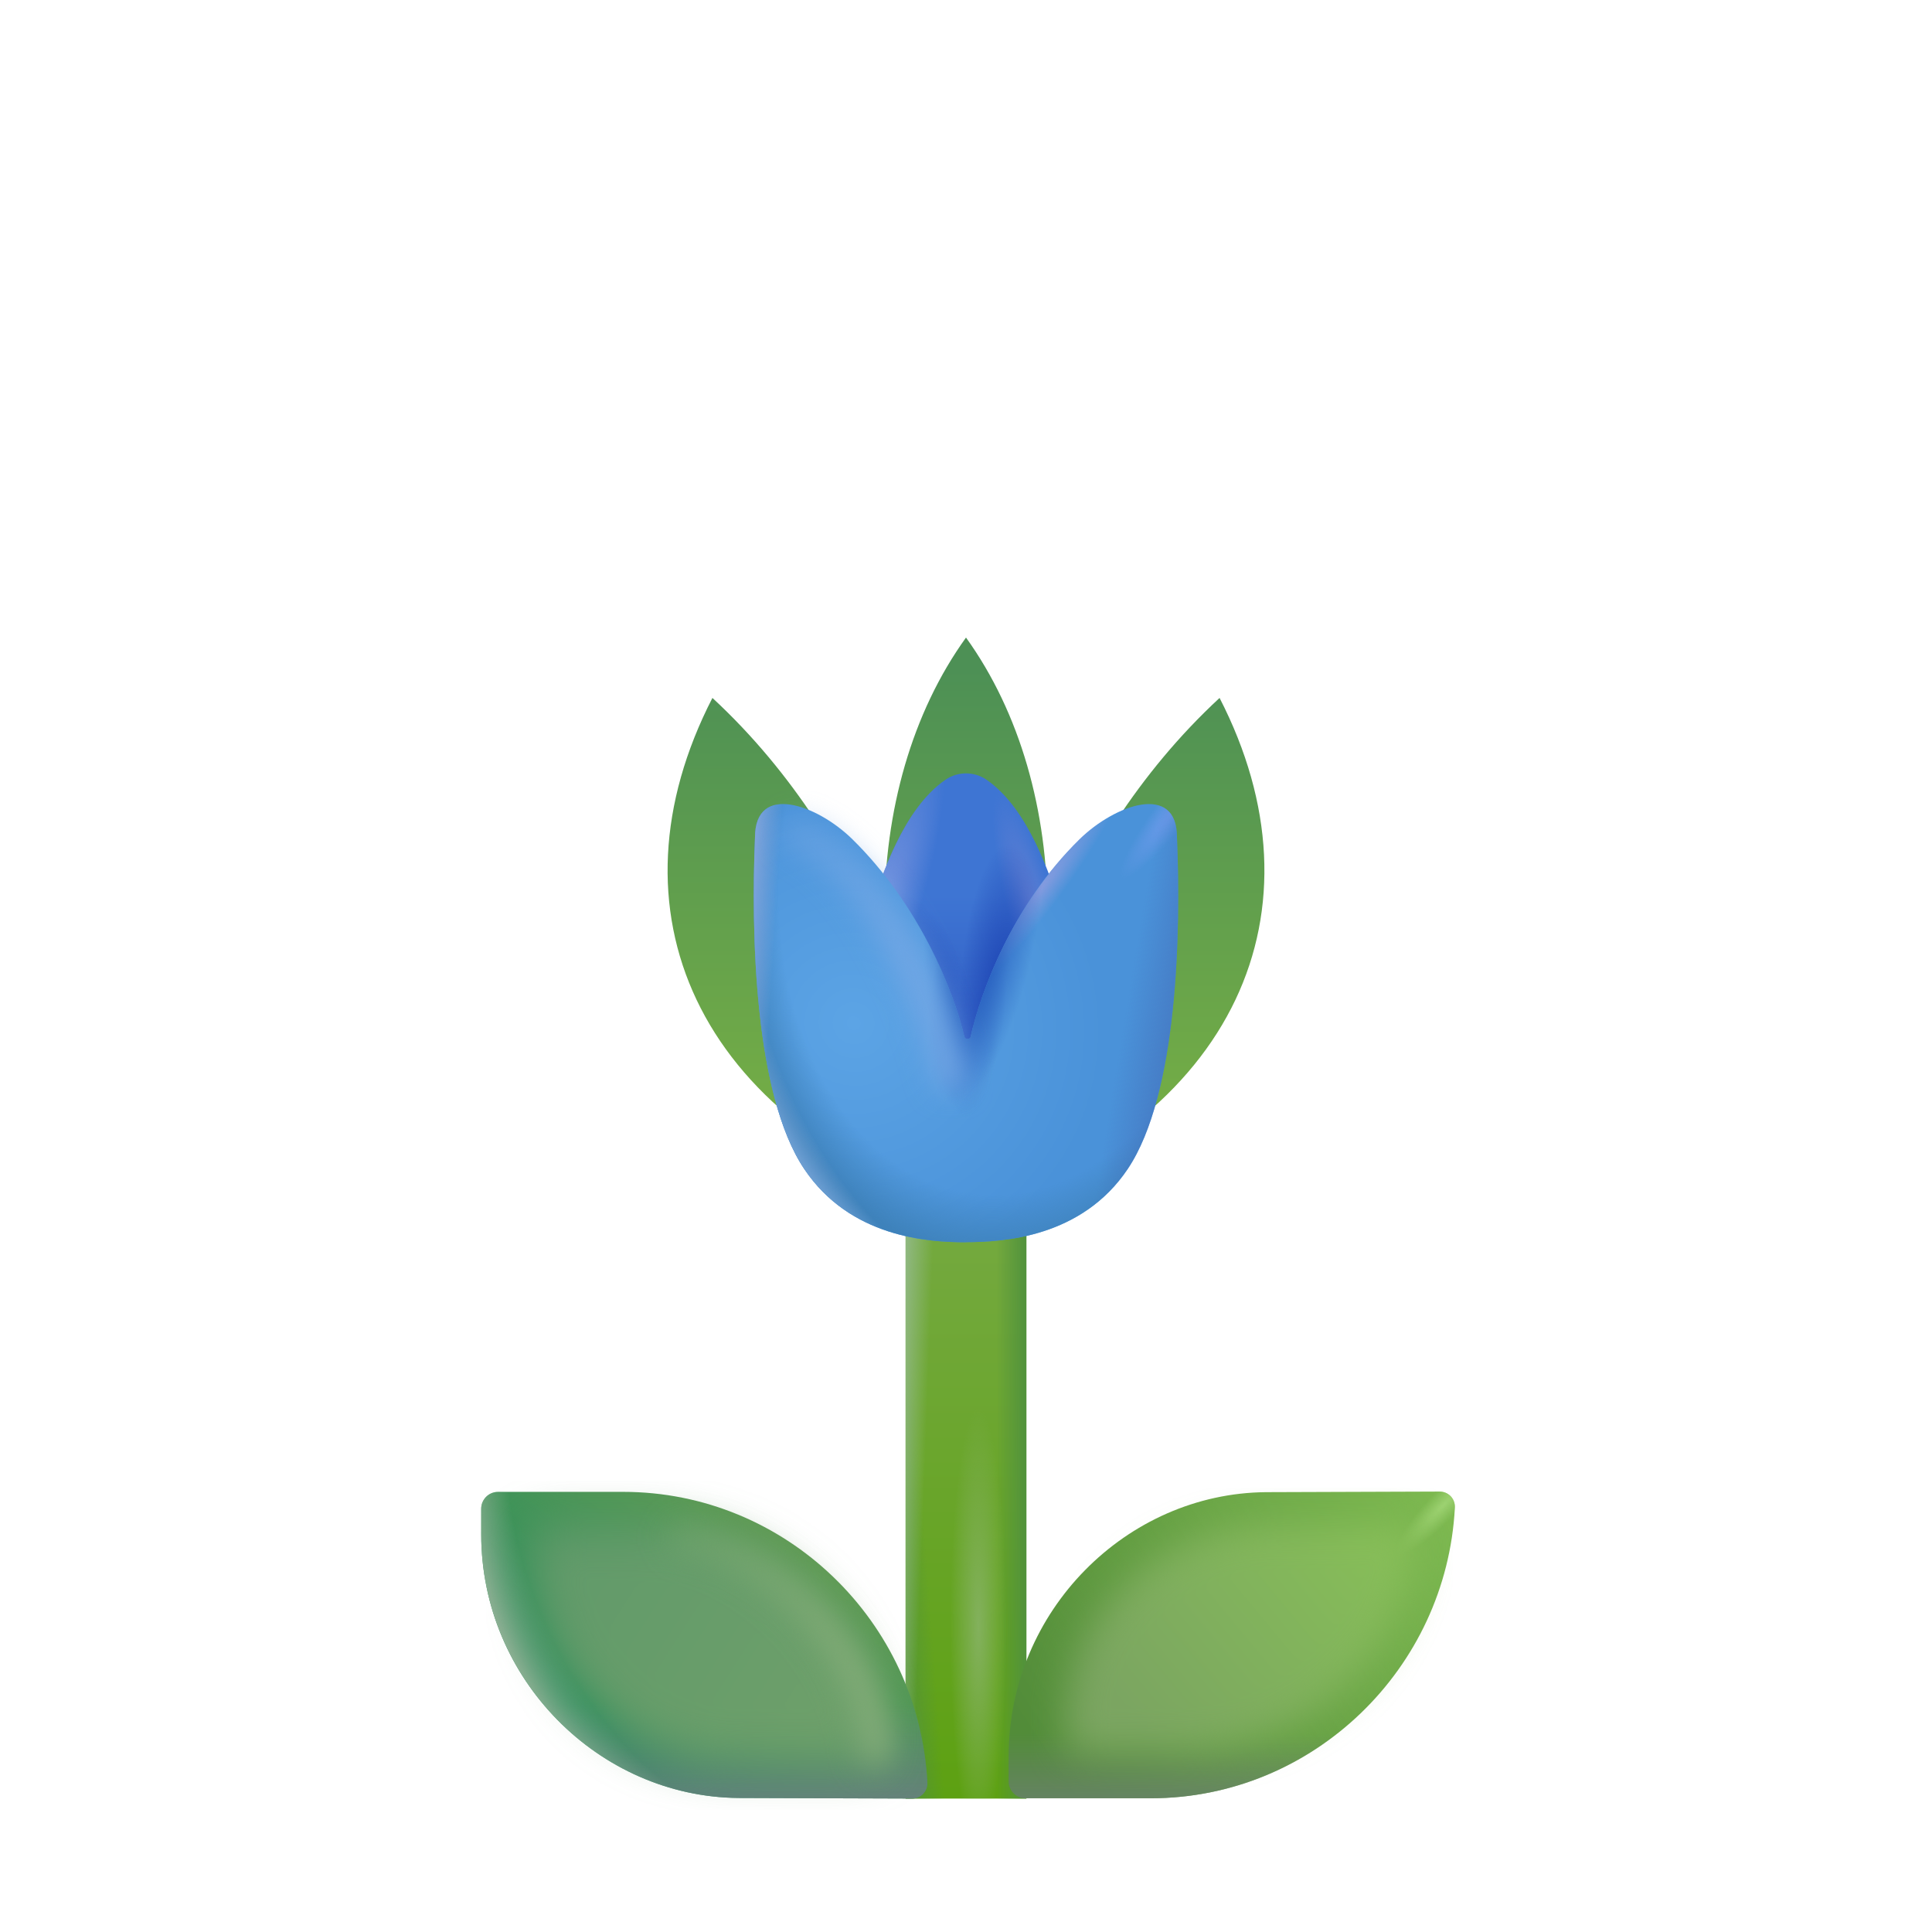
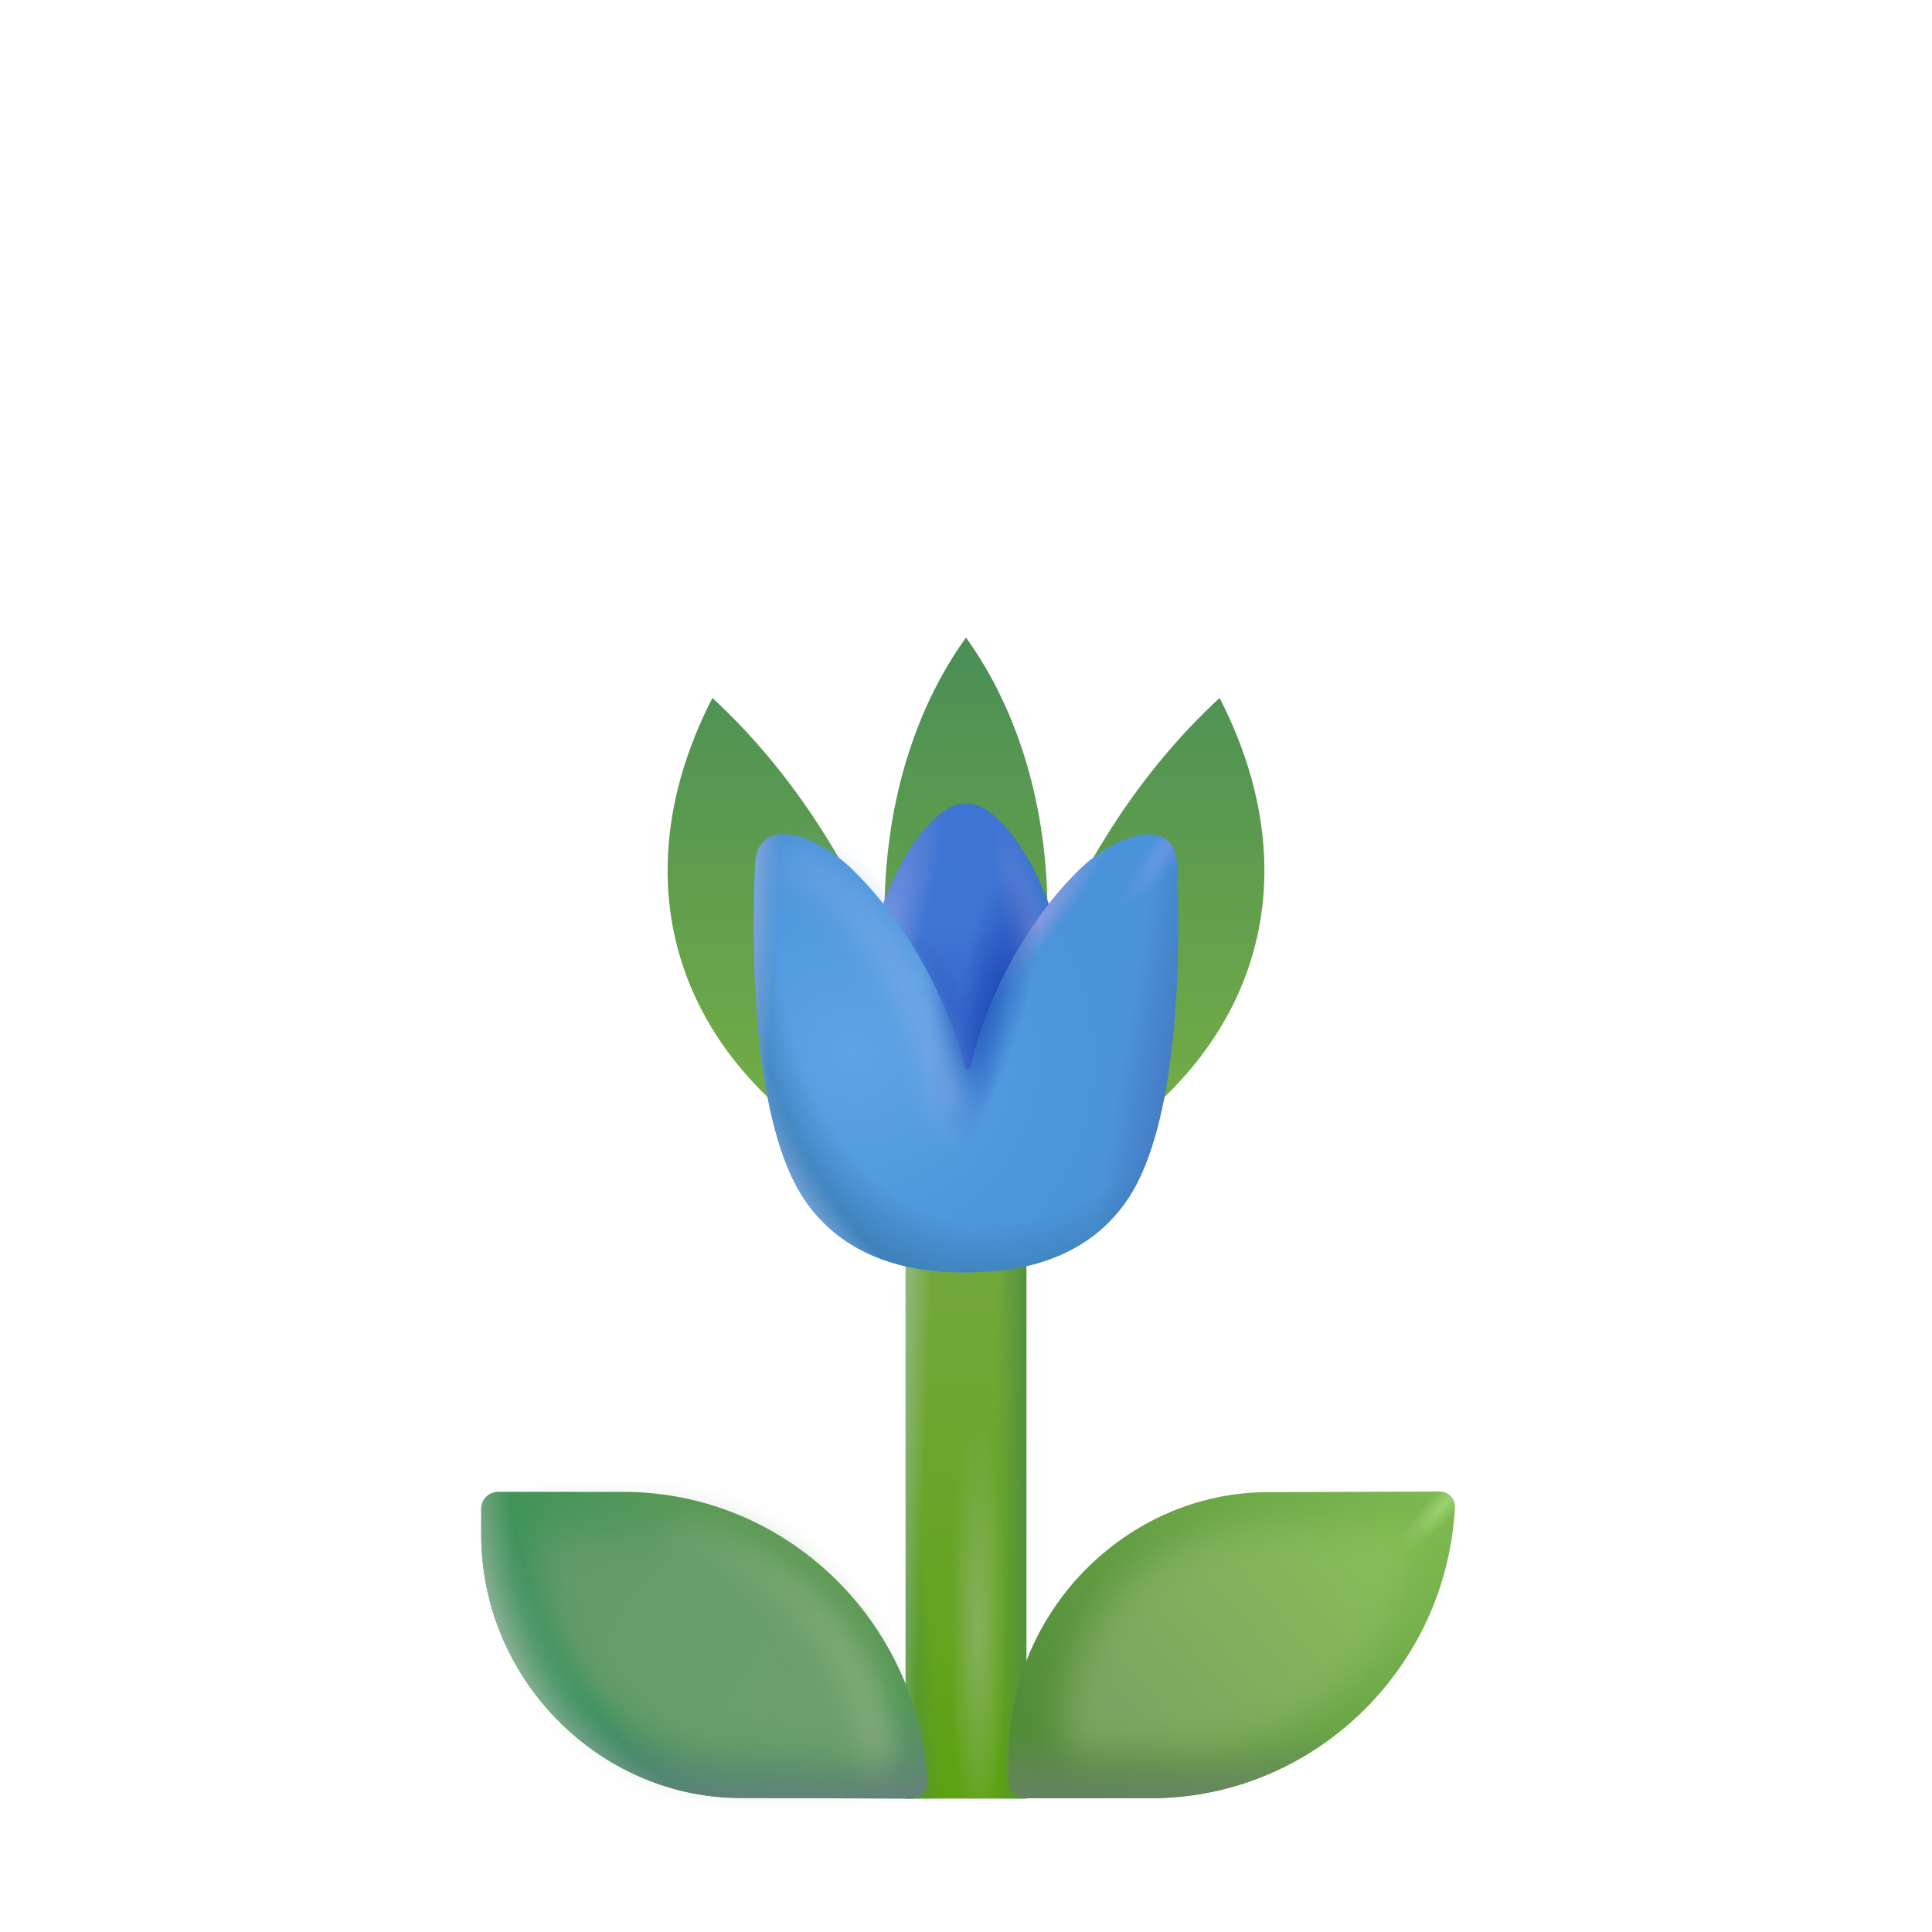
- <svg xmlns="http://www.w3.org/2000/svg" viewBox="0 0 32 32" fill="none">
+ <svg xmlns="http://www.w3.org/2000/svg" viewBox="0 0 32 32" fill="none" data-fb-stage="bud" data-fb-stem-tip="16,19.66" data-fb-bloom-base="16,19.66" data-fb-overlap="0.5">
  <defs>
    <linearGradient id="fbCalyxGrad" x1="0" y1="0" x2="0" y2="-9" gradientUnits="userSpaceOnUse">
      <stop stop-color="#7CB342" />
      <stop offset="1" stop-color="#4D9055" />
    </linearGradient>
  </defs>
  <defs>
    <filter id="tul-filter0_f_28327_7534" x="8.056" y="24.535" width="7.218" height="5.43" filterUnits="userSpaceOnUse" color-interpolation-filters="sRGB">
      <feFlood flood-opacity="0" result="BackgroundImageFix" />
      <feBlend mode="normal" in="SourceGraphic" in2="BackgroundImageFix" result="shape" />
      <feGaussianBlur stdDeviation="0.375" result="effect1_foregroundBlur_28327_7534" />
    </filter>
    <filter id="tul-filter1_f_28327_7534" x="10.547" y="24.707" width="4.727" height="5.051" filterUnits="userSpaceOnUse" color-interpolation-filters="sRGB">
      <feFlood flood-opacity="0" result="BackgroundImageFix" />
      <feBlend mode="normal" in="SourceGraphic" in2="BackgroundImageFix" result="shape" />
      <feGaussianBlur stdDeviation="0.25" result="effect1_foregroundBlur_28327_7534" />
    </filter>
    <filter id="tul-filter2_f_28327_7534" x="17.067" y="24.644" width="6.997" height="4.988" filterUnits="userSpaceOnUse" color-interpolation-filters="sRGB">
      <feFlood flood-opacity="0" result="BackgroundImageFix" />
      <feBlend mode="normal" in="SourceGraphic" in2="BackgroundImageFix" result="shape" />
      <feGaussianBlur stdDeviation="0.3" result="effect1_foregroundBlur_28327_7534" />
    </filter>
    <filter id="tul-filter3_f_28327_7534" x="6.981" y="2.88" width="10.152" height="13.945" filterUnits="userSpaceOnUse" color-interpolation-filters="sRGB">
      <feFlood flood-opacity="0" result="BackgroundImageFix" />
      <feBlend mode="normal" in="SourceGraphic" in2="BackgroundImageFix" result="shape" />
      <feGaussianBlur stdDeviation="0.6" result="effect1_foregroundBlur_28327_7534" />
    </filter>
    <linearGradient id="tul-paint0_linear_28327_7534" x1="16.002" y1="29.795" x2="16.002" y2="20.316" gradientUnits="userSpaceOnUse">
      <stop stop-color="#5DA112" />
      <stop offset="1" stop-color="#74A93F" />
    </linearGradient>
    <linearGradient id="tul-paint1_linear_28327_7534" x1="14.878" y1="27.925" x2="15.503" y2="27.878" gradientUnits="userSpaceOnUse">
      <stop stop-color="#51923C" />
      <stop offset="1" stop-color="#51923C" stop-opacity="0" />
    </linearGradient>
    <linearGradient id="tul-paint2_linear_28327_7534" x1="17" y1="27.972" x2="16.503" y2="27.972" gradientUnits="userSpaceOnUse">
      <stop stop-color="#51923C" />
      <stop offset="1" stop-color="#51923C" stop-opacity="0" />
    </linearGradient>
    <linearGradient id="tul-paint3_linear_28327_7534" x1="14.909" y1="23.566" x2="15.347" y2="23.582" gradientUnits="userSpaceOnUse">
      <stop stop-color="#8FB87F" />
      <stop offset="1" stop-color="#8FB87F" stop-opacity="0" />
    </linearGradient>
    <radialGradient id="tul-paint4_radial_28327_7534" cx="0" cy="0" r="1" gradientUnits="userSpaceOnUse" gradientTransform="translate(16.206 26.941) rotate(90) scale(3.625 0.46875)">
      <stop stop-color="#83B15D" />
      <stop offset="1" stop-color="#83B15D" stop-opacity="0" />
    </radialGradient>
    <linearGradient id="tul-paint5_linear_28327_7534" x1="12.508" y1="24.71" x2="8.29" y2="30.421" gradientUnits="userSpaceOnUse">
      <stop offset="0.011" stop-color="#629B53" />
      <stop offset="1" stop-color="#008461" />
      <stop offset="1" stop-color="#4D9055" />
    </linearGradient>
    <linearGradient id="tul-paint6_linear_28327_7534" x1="13.883" y1="30.202" x2="13.883" y2="28.233" gradientUnits="userSpaceOnUse">
      <stop stop-color="#6F7E82" />
      <stop offset="1" stop-color="#6F7E82" stop-opacity="0" />
    </linearGradient>
    <radialGradient id="tul-paint7_radial_28327_7534" cx="0" cy="0" r="1" gradientUnits="userSpaceOnUse" gradientTransform="translate(12.7194 25.0972) rotate(158.54) scale(4.86879 6.63165)">
      <stop offset="0.841" stop-color="#92B196" stop-opacity="0" />
      <stop offset="1" stop-color="#92B196" />
    </radialGradient>
    <linearGradient id="tul-paint8_linear_28327_7534" x1="14.524" y1="28.733" x2="9.258" y2="25.374" gradientUnits="userSpaceOnUse">
      <stop stop-color="#6FA06A" />
      <stop offset="1" stop-color="#619A6A" />
    </linearGradient>
    <linearGradient id="tul-paint9_linear_28327_7534" x1="14.524" y1="27.102" x2="9.727" y2="24.352" gradientUnits="userSpaceOnUse">
      <stop stop-color="#86AD7A" />
      <stop offset="1" stop-color="#86AD7A" stop-opacity="0" />
    </linearGradient>
    <linearGradient id="tul-paint10_linear_28327_7534" x1="17.761" y1="29.785" x2="24.936" y2="25.005" gradientUnits="userSpaceOnUse">
      <stop stop-color="#528C39" />
      <stop offset="1" stop-color="#81BD52" />
    </linearGradient>
    <linearGradient id="tul-paint11_linear_28327_7534" x1="19.198" y1="30.123" x2="19.198" y2="28.717" gradientUnits="userSpaceOnUse">
      <stop stop-color="#6A806E" />
      <stop offset="1" stop-color="#6A806E" stop-opacity="0" />
    </linearGradient>
    <radialGradient id="tul-paint12_radial_28327_7534" cx="0" cy="0" r="1" gradientUnits="userSpaceOnUse" gradientTransform="translate(23.9169 24.9203) rotate(133.898) scale(1.14926 0.24366)">
      <stop stop-color="#9DD271" />
      <stop offset="1" stop-color="#9DD271" stop-opacity="0" />
    </radialGradient>
    <linearGradient id="tul-paint13_linear_28327_7534" x1="22.667" y1="25.244" x2="18.759" y2="28.478" gradientUnits="userSpaceOnUse">
      <stop stop-color="#87BE58" />
      <stop offset="1" stop-color="#7BA561" />
    </linearGradient>
    <linearGradient id="tul-paint14_linear_28327_7534" x1="16.264" y1="7.312" x2="16.264" y2="22.562" gradientUnits="userSpaceOnUse">
      <stop stop-color="#3E75D3" />
      <stop offset="1" stop-color="#1D38AD" />
    </linearGradient>
    <radialGradient id="tul-paint15_radial_28327_7534" cx="0" cy="0" r="1" gradientUnits="userSpaceOnUse" gradientTransform="translate(18.92 8.28601) rotate(164.544) scale(1.03752 5.55677)">
      <stop stop-color="#6580D3" />
      <stop offset="1" stop-color="#6580D3" stop-opacity="0" />
    </radialGradient>
    <radialGradient id="tul-paint16_radial_28327_7534" cx="0" cy="0" r="1" gradientUnits="userSpaceOnUse" gradientTransform="translate(17.6075 12.0625) rotate(-87.9454) scale(6.97323 1.92281)">
      <stop offset="0.146" stop-color="#1E46B5" />
      <stop offset="1" stop-color="#1E46B5" stop-opacity="0" />
    </radialGradient>
    <radialGradient id="tul-paint17_radial_28327_7534" cx="0" cy="0" r="1" gradientUnits="userSpaceOnUse" gradientTransform="translate(12.295 10.7813) rotate(-37.5479) scale(5.28162 6.92193)">
      <stop stop-color="#1E46B5" />
      <stop offset="0.668" stop-color="#1E46B5" stop-opacity="0" />
    </radialGradient>
    <radialGradient id="tul-paint18_radial_28327_7534" cx="0" cy="0" r="1" gradientUnits="userSpaceOnUse" gradientTransform="translate(11.8906 8.9375) rotate(18.7786) scale(1.74737 8.4415)">
      <stop stop-color="#7E97E0" />
      <stop offset="1" stop-color="#7E97E0" stop-opacity="0" />
    </radialGradient>
    <radialGradient id="tul-paint19_radial_28327_7534" cx="0" cy="0" r="1" gradientUnits="userSpaceOnUse" gradientTransform="translate(11.2325 12.7421) rotate(44.3281) scale(10.8339 10.4937)">
      <stop stop-color="#5CA4E5" />
      <stop offset="1" stop-color="#4A92D9" />
    </radialGradient>
    <radialGradient id="tul-paint20_radial_28327_7534" cx="0" cy="0" r="1" gradientUnits="userSpaceOnUse" gradientTransform="translate(17.9825 6.12498) rotate(96.9031) scale(16.4946 11.6565)">
      <stop offset="0.844" stop-color="#3E82BB" stop-opacity="0" />
      <stop offset="1" stop-color="#3E82BB" />
    </radialGradient>
    <radialGradient id="tul-paint21_radial_28327_7534" cx="0" cy="0" r="1" gradientUnits="userSpaceOnUse" gradientTransform="translate(16 8.81248) rotate(90) scale(7.9375 1.82689)">
      <stop stop-color="#2C5EBC" />
      <stop offset="1" stop-color="#2C5EBC" stop-opacity="0" />
    </radialGradient>
    <radialGradient id="tul-paint22_radial_28327_7534" cx="0" cy="0" r="1" gradientUnits="userSpaceOnUse" gradientTransform="translate(19.1511 7.03929) rotate(-53.3035) scale(5.50989 0.864094)">
      <stop stop-color="#859BDF" />
      <stop offset="1" stop-color="#859BDF" stop-opacity="0" />
    </radialGradient>
    <radialGradient id="tul-paint23_radial_28327_7534" cx="0" cy="0" r="1" gradientUnits="userSpaceOnUse" gradientTransform="translate(25.778 7.9979) rotate(149.81) scale(20.6375 21.9671)">
      <stop offset="0.913" stop-color="#86ADDE" stop-opacity="0" />
      <stop offset="0.989" stop-color="#86ADDE" />
    </radialGradient>
    <radialGradient id="tul-paint24_radial_28327_7534" cx="0" cy="0" r="1" gradientUnits="userSpaceOnUse" gradientTransform="translate(25.0126 3.43738) rotate(127.534) scale(3.96258 0.719317)">
      <stop stop-color="#6F9BEC" />
      <stop offset="1" stop-color="#6F9BEC" stop-opacity="0" />
    </radialGradient>
    <linearGradient id="tul-paint25_linear_28327_7534" x1="25.67" y1="15.75" x2="22.295" y2="15.188" gradientUnits="userSpaceOnUse">
      <stop stop-color="#436FBA" />
      <stop offset="1" stop-color="#436FBA" stop-opacity="0" />
    </linearGradient>
    <linearGradient id="tul-paint26_linear_28327_7534" x1="6.389" y1="8.062" x2="7.92" y2="8.156" gradientUnits="userSpaceOnUse">
      <stop stop-color="#98AFE5" />
      <stop offset="1" stop-color="#98AFE5" stop-opacity="0" />
    </linearGradient>
    <radialGradient id="tul-paint27_radial_28327_7534" cx="0" cy="0" r="1" gradientUnits="userSpaceOnUse" gradientTransform="translate(16.8262 9.62498) rotate(102.733) scale(6.66387 1.98921)">
      <stop stop-color="#245BBE" />
      <stop offset="1" stop-color="#245BBE" stop-opacity="0" />
    </radialGradient>
    <linearGradient id="tul-paint28_linear_28327_7534" x1="12.932" y1="10.457" x2="3.472" y2="-1.296" gradientUnits="userSpaceOnUse">
      <stop stop-color="#73A7E5" />
      <stop offset="1" stop-color="#73A7E5" stop-opacity="0" />
    </linearGradient>
  </defs>
  <path d="M17 19.66H15V29.79H17V19.66Z" fill="url(#tul-paint0_linear_28327_7534)" />
  <path d="M17 19.66H15V29.79H17V19.66Z" fill="url(#tul-paint1_linear_28327_7534)" />
  <path d="M17 19.66H15V29.79H17V19.66Z" fill="url(#tul-paint2_linear_28327_7534)" />
  <path d="M17 19.66H15V29.79H17V19.66Z" fill="url(#tul-paint3_linear_28327_7534)" />
  <path d="M17 19.66H15V29.79H17V19.66Z" fill="url(#tul-paint4_radial_28327_7534)" />
  <path d="M7.97 25.41C7.97 27.81 9.92 29.76 12.23 29.78L15.11 29.79C15.25 29.79 15.37 29.67 15.36 29.52C15.22 26.86 13.02 24.71 10.32 24.71H8.25C8.09 24.71 7.97 24.84 7.97 24.99V25.41Z" fill="url(#tul-paint5_linear_28327_7534)" />
  <path d="M7.97 25.41C7.97 27.81 9.92 29.76 12.23 29.78L15.11 29.79C15.25 29.79 15.37 29.67 15.36 29.52C15.22 26.86 13.02 24.71 10.32 24.71H8.25C8.09 24.71 7.97 24.84 7.97 24.99V25.41Z" fill="url(#tul-paint6_linear_28327_7534)" />
  <path d="M7.97 25.41C7.97 27.81 9.92 29.76 12.23 29.78L15.11 29.79C15.25 29.79 15.37 29.67 15.36 29.52C15.22 26.86 13.02 24.71 10.32 24.71H8.25C8.09 24.71 7.97 24.84 7.97 24.99V25.41Z" fill="url(#tul-paint7_radial_28327_7534)" />
  <g filter="url(#tul-filter0_f_28327_7534)">
    <path d="M8.806 25.826C8.806 27.683 10.315 29.192 12.102 29.207L14.33 29.215C14.438 29.215 14.531 29.122 14.524 29.006C14.415 26.948 12.713 25.285 10.624 25.285H9.023C8.899 25.285 8.806 25.386 8.806 25.502V25.826Z" fill="url(#tul-paint8_linear_28327_7534)" />
  </g>
  <g filter="url(#tul-filter1_f_28327_7534)">
    <path d="M11.297 25.457C12.454 25.613 14.337 26.97 14.524 29.008" stroke="url(#tul-paint9_linear_28327_7534)" stroke-width="0.5" stroke-linecap="round" />
  </g>
  <path d="M16.707 29.085C16.707 26.685 18.657 24.735 20.967 24.715L23.847 24.705C23.987 24.705 24.107 24.825 24.097 24.975C23.957 27.635 21.757 29.785 19.057 29.785H16.987C16.827 29.785 16.707 29.655 16.707 29.505V29.085Z" fill="url(#tul-paint10_linear_28327_7534)" />
  <path d="M16.707 29.085C16.707 26.685 18.657 24.735 20.967 24.715L23.847 24.705C23.987 24.705 24.107 24.825 24.097 24.975C23.957 27.635 21.757 29.785 19.057 29.785H16.987C16.827 29.785 16.707 29.655 16.707 29.505V29.085Z" fill="url(#tul-paint11_linear_28327_7534)" />
  <path d="M16.707 29.085C16.707 26.685 18.657 24.735 20.967 24.715L23.847 24.705C23.987 24.705 24.107 24.825 24.097 24.975C23.957 27.635 21.757 29.785 19.057 29.785H16.987C16.827 29.785 16.707 29.655 16.707 29.505V29.085Z" fill="url(#tul-paint12_radial_28327_7534)" />
  <g filter="url(#tul-filter2_f_28327_7534)">
    <path d="M17.667 28.51C17.667 26.721 19.196 25.267 21.008 25.252L23.267 25.244C23.377 25.244 23.471 25.334 23.463 25.445C23.354 27.429 21.628 29.032 19.51 29.032H17.887C17.761 29.032 17.667 28.935 17.667 28.824V28.51Z" fill="url(#tul-paint13_linear_28327_7534)" />
  </g>
  <g transform="translate(16 20.06)">
    <path d="M0 0C-1.8-3-1.8-7 0-9.5C1.8-7 1.8-3 0 0Z" fill="url(#fbCalyxGrad)" />
    <path d="M0 0C-4.5-1.5-6-5-4.2-8.5C-1.5-6-0.6-2.5 0 0Z" fill="url(#fbCalyxGrad)" />
    <path d="M0 0C4.5-1.5 6-5 4.2-8.5C1.5-6 0.6-2.5 0 0Z" fill="url(#fbCalyxGrad)" />
  </g>
-   <g transform="translate(16 19.66) scale(0.390) translate(-16 -19.7)">
+   <g transform="translate(16 20.16) scale(0.390) translate(-16 -19.7)">
    <path d="M11.957 7.933C12.403 6.537 13.326 3.645 15.13 2.404C15.652 2.045 16.348 2.045 16.87 2.404C18.674 3.645 19.597 6.537 20.043 7.933C20.066 8.007 20.088 8.076 20.109 8.141L16 14.438L11.891 8.141C11.912 8.076 11.934 8.007 11.957 7.933Z" fill="url(#tul-paint14_linear_28327_7534)" />
    <path d="M11.957 7.933C12.403 6.537 13.326 3.645 15.13 2.404C15.652 2.045 16.348 2.045 16.87 2.404C18.674 3.645 19.597 6.537 20.043 7.933C20.066 8.007 20.088 8.076 20.109 8.141L16 14.438L11.891 8.141C11.912 8.076 11.934 8.007 11.957 7.933Z" fill="url(#tul-paint15_radial_28327_7534)" />
    <path d="M11.957 7.933C12.403 6.537 13.326 3.645 15.13 2.404C15.652 2.045 16.348 2.045 16.87 2.404C18.674 3.645 19.597 6.537 20.043 7.933C20.066 8.007 20.088 8.076 20.109 8.141L16 14.438L11.891 8.141C11.912 8.076 11.934 8.007 11.957 7.933Z" fill="url(#tul-paint16_radial_28327_7534)" />
    <path d="M11.957 7.933C12.403 6.537 13.326 3.645 15.13 2.404C15.652 2.045 16.348 2.045 16.87 2.404C18.674 3.645 19.597 6.537 20.043 7.933C20.066 8.007 20.088 8.076 20.109 8.141L16 14.438L11.891 8.141C11.912 8.076 11.934 8.007 11.957 7.933Z" fill="url(#tul-paint17_radial_28327_7534)" />
    <path d="M11.957 7.933C12.403 6.537 13.326 3.645 15.13 2.404C15.652 2.045 16.348 2.045 16.87 2.404C18.674 3.645 19.597 6.537 20.043 7.933C20.066 8.007 20.088 8.076 20.109 8.141L16 14.438L11.891 8.141C11.912 8.076 11.934 8.007 11.957 7.933Z" fill="url(#tul-paint18_radial_28327_7534)" />
    <path d="M24.961 4.859C25.128 8.828 25.004 15.758 22.867 18.938C20.921 21.834 17.608 22.042 15.992 22.043L15.992 22.047C14.383 22.047 11.086 21.844 9.133 18.938C6.996 15.758 6.872 8.828 7.039 4.859C7.039 2.516 9.668 3.45 11.18 4.937C14.043 7.754 15.477 11.382 15.933 13.331C15.959 13.443 16.167 13.443 16.193 13.331C16.64 11.356 17.986 7.725 20.82 4.937C22.332 3.45 24.961 2.516 24.961 4.859Z" fill="url(#tul-paint19_radial_28327_7534)" />
    <path d="M24.961 4.859C25.128 8.828 25.004 15.758 22.867 18.938C20.921 21.834 17.608 22.042 15.992 22.043L15.992 22.047C14.383 22.047 11.086 21.844 9.133 18.938C6.996 15.758 6.872 8.828 7.039 4.859C7.039 2.516 9.668 3.45 11.18 4.937C14.043 7.754 15.477 11.382 15.933 13.331C15.959 13.443 16.167 13.443 16.193 13.331C16.64 11.356 17.986 7.725 20.82 4.937C22.332 3.45 24.961 2.516 24.961 4.859Z" fill="url(#tul-paint20_radial_28327_7534)" />
    <path d="M24.961 4.859C25.128 8.828 25.004 15.758 22.867 18.938C20.921 21.834 17.608 22.042 15.992 22.043L15.992 22.047C14.383 22.047 11.086 21.844 9.133 18.938C6.996 15.758 6.872 8.828 7.039 4.859C7.039 2.516 9.668 3.45 11.18 4.937C14.043 7.754 15.477 11.382 15.933 13.331C15.959 13.443 16.167 13.443 16.193 13.331C16.64 11.356 17.986 7.725 20.82 4.937C22.332 3.45 24.961 2.516 24.961 4.859Z" fill="url(#tul-paint21_radial_28327_7534)" />
    <path d="M24.961 4.859C25.128 8.828 25.004 15.758 22.867 18.938C20.921 21.834 17.608 22.042 15.992 22.043L15.992 22.047C14.383 22.047 11.086 21.844 9.133 18.938C6.996 15.758 6.872 8.828 7.039 4.859C7.039 2.516 9.668 3.45 11.18 4.937C14.043 7.754 15.477 11.382 15.933 13.331C15.959 13.443 16.167 13.443 16.193 13.331C16.64 11.356 17.986 7.725 20.82 4.937C22.332 3.45 24.961 2.516 24.961 4.859Z" fill="url(#tul-paint22_radial_28327_7534)" />
    <path d="M24.961 4.859C25.128 8.828 25.004 15.758 22.867 18.938C20.921 21.834 17.608 22.042 15.992 22.043L15.992 22.047C14.383 22.047 11.086 21.844 9.133 18.938C6.996 15.758 6.872 8.828 7.039 4.859C7.039 2.516 9.668 3.45 11.18 4.937C14.043 7.754 15.477 11.382 15.933 13.331C15.959 13.443 16.167 13.443 16.193 13.331C16.64 11.356 17.986 7.725 20.82 4.937C22.332 3.45 24.961 2.516 24.961 4.859Z" fill="url(#tul-paint23_radial_28327_7534)" />
    <path d="M24.961 4.859C25.128 8.828 25.004 15.758 22.867 18.938C20.921 21.834 17.608 22.042 15.992 22.043L15.992 22.047C14.383 22.047 11.086 21.844 9.133 18.938C6.996 15.758 6.872 8.828 7.039 4.859C7.039 2.516 9.668 3.45 11.18 4.937C14.043 7.754 15.477 11.382 15.933 13.331C15.959 13.443 16.167 13.443 16.193 13.331C16.64 11.356 17.986 7.725 20.82 4.937C22.332 3.45 24.961 2.516 24.961 4.859Z" fill="url(#tul-paint24_radial_28327_7534)" />
    <path d="M24.961 4.859C25.128 8.828 25.004 15.758 22.867 18.938C20.921 21.834 17.608 22.042 15.992 22.043L15.992 22.047C14.383 22.047 11.086 21.844 9.133 18.938C6.996 15.758 6.872 8.828 7.039 4.859C7.039 2.516 9.668 3.45 11.18 4.937C14.043 7.754 15.477 11.382 15.933 13.331C15.959 13.443 16.167 13.443 16.193 13.331C16.64 11.356 17.986 7.725 20.82 4.937C22.332 3.45 24.961 2.516 24.961 4.859Z" fill="url(#tul-paint25_linear_28327_7534)" />
    <path d="M24.961 4.859C25.128 8.828 25.004 15.758 22.867 18.938C20.921 21.834 17.608 22.042 15.992 22.043L15.992 22.047C14.383 22.047 11.086 21.844 9.133 18.938C6.996 15.758 6.872 8.828 7.039 4.859C7.039 2.516 9.668 3.45 11.18 4.937C14.043 7.754 15.477 11.382 15.933 13.331C15.959 13.443 16.167 13.443 16.193 13.331C16.64 11.356 17.986 7.725 20.82 4.937C22.332 3.45 24.961 2.516 24.961 4.859Z" fill="url(#tul-paint26_linear_28327_7534)" />
    <path d="M24.961 4.859C25.128 8.828 25.004 15.758 22.867 18.938C20.921 21.834 17.608 22.042 15.992 22.043L15.992 22.047C14.383 22.047 11.086 21.844 9.133 18.938C6.996 15.758 6.872 8.828 7.039 4.859C7.039 2.516 9.668 3.45 11.18 4.937C14.043 7.754 15.477 11.382 15.933 13.331C15.959 13.443 16.167 13.443 16.193 13.331C16.64 11.356 17.986 7.725 20.82 4.937C22.332 3.45 24.961 2.516 24.961 4.859Z" fill="url(#tul-paint27_radial_28327_7534)" />
    <g filter="url(#tul-filter3_f_28327_7534)">
      <path d="M9.016 4.116C8.691 4.001 8.333 4.171 8.218 4.496C8.102 4.821 8.272 5.179 8.597 5.294L9.016 4.116ZM14.7 15.144C14.779 15.48 15.116 15.688 15.452 15.608C15.788 15.529 15.996 15.192 15.916 14.856L14.7 15.144ZM8.597 5.294C9.361 5.566 10.526 6.471 11.699 8.137C12.858 9.782 13.983 12.115 14.7 15.144L15.916 14.856C15.166 11.683 13.978 9.202 12.722 7.417C11.479 5.653 10.127 4.512 9.016 4.116L8.597 5.294Z" fill="url(#tul-paint28_linear_28327_7534)" />
    </g>
  </g>
</svg>
